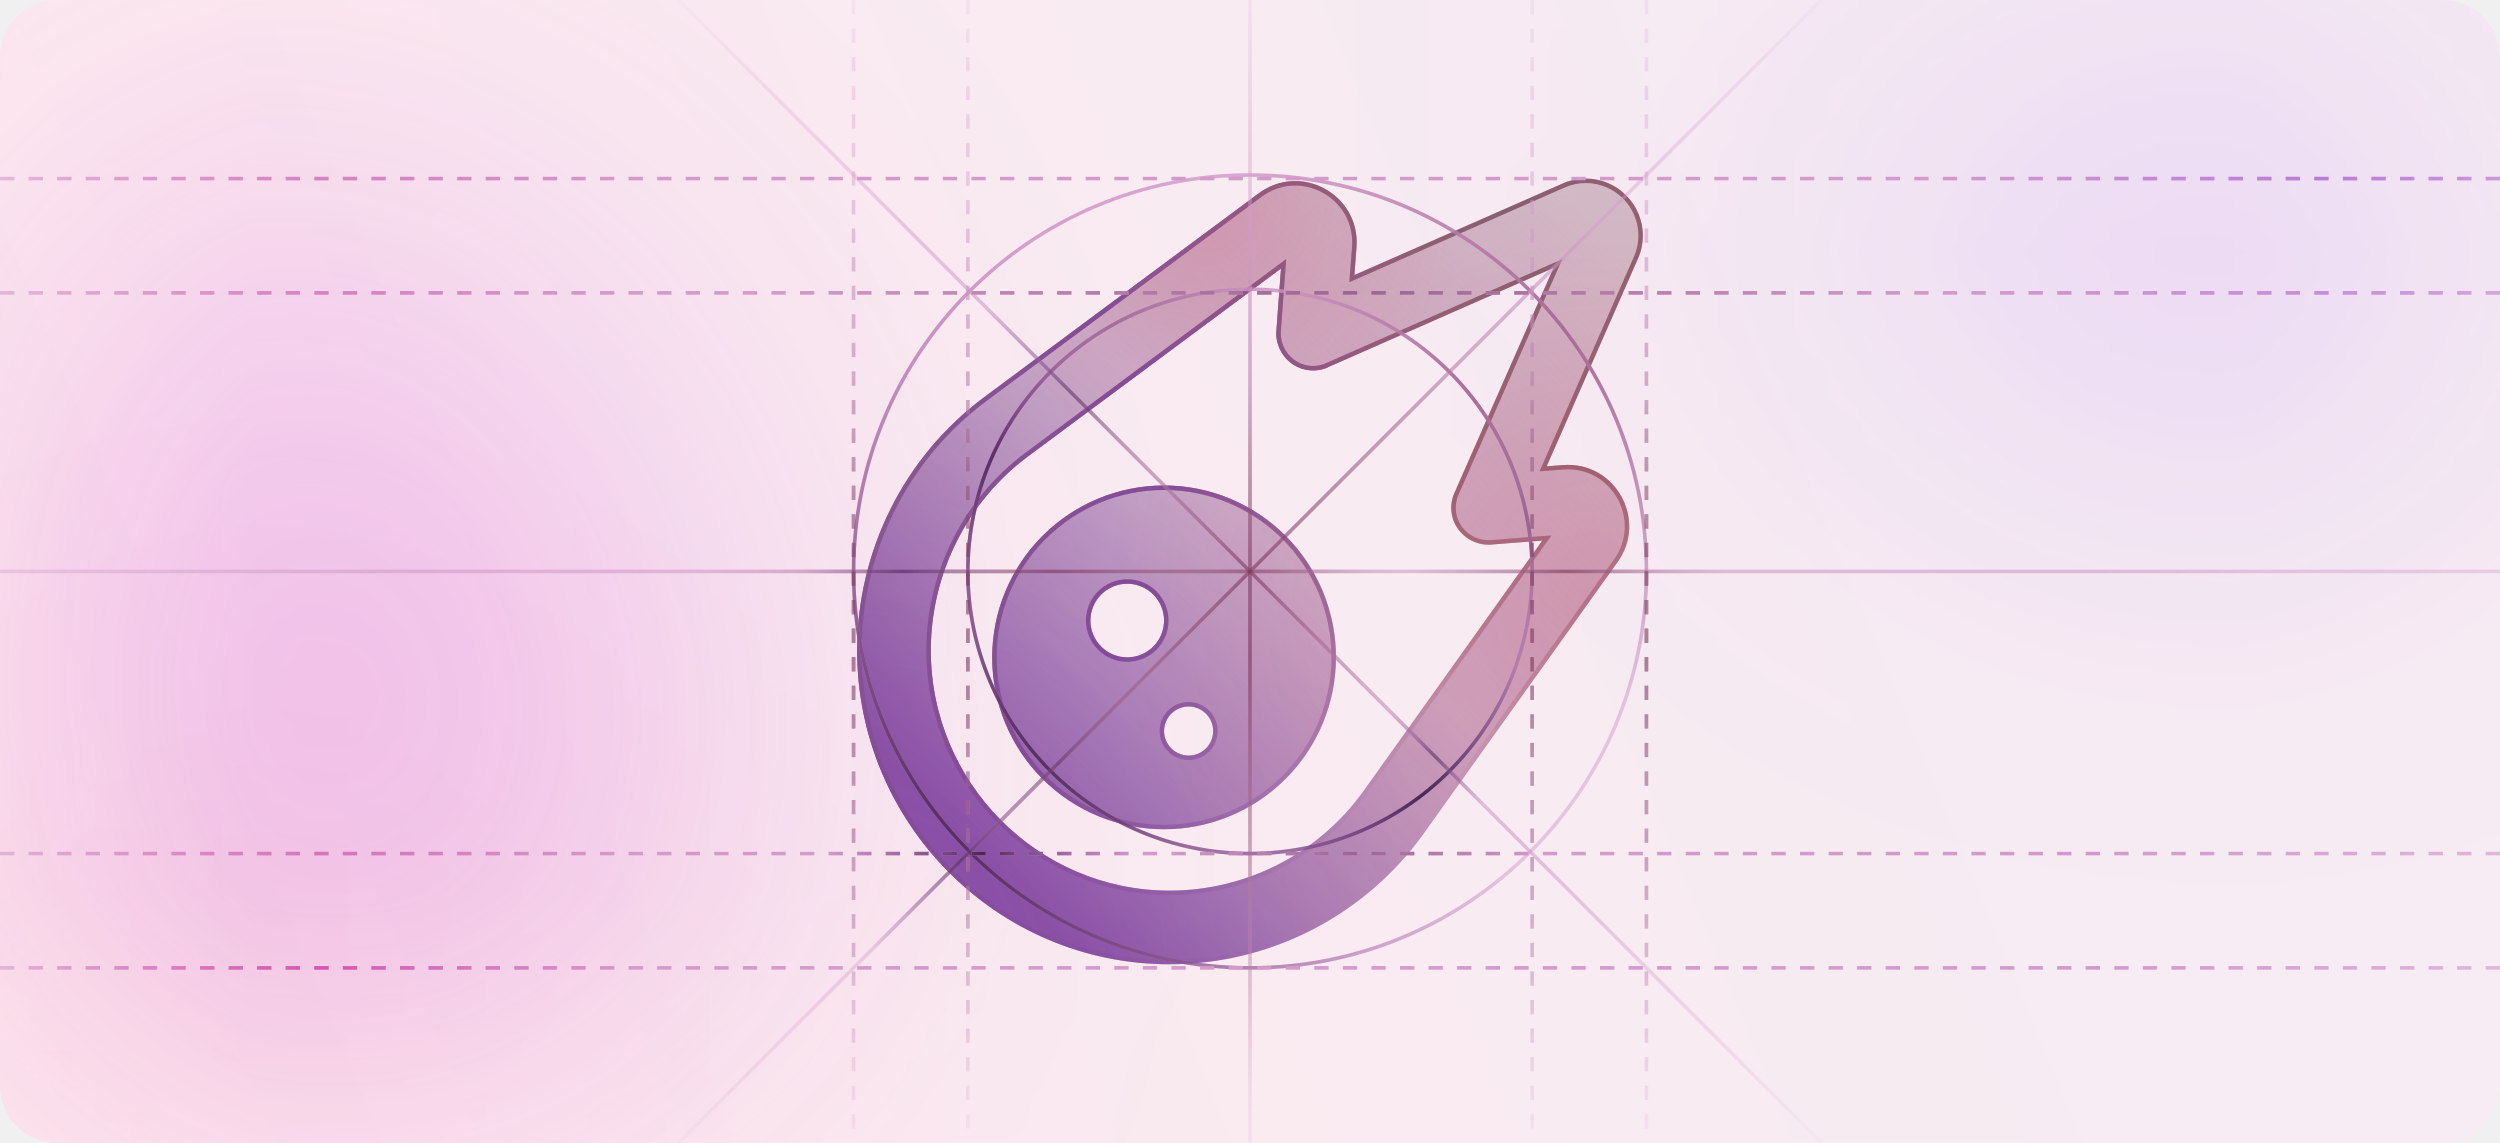
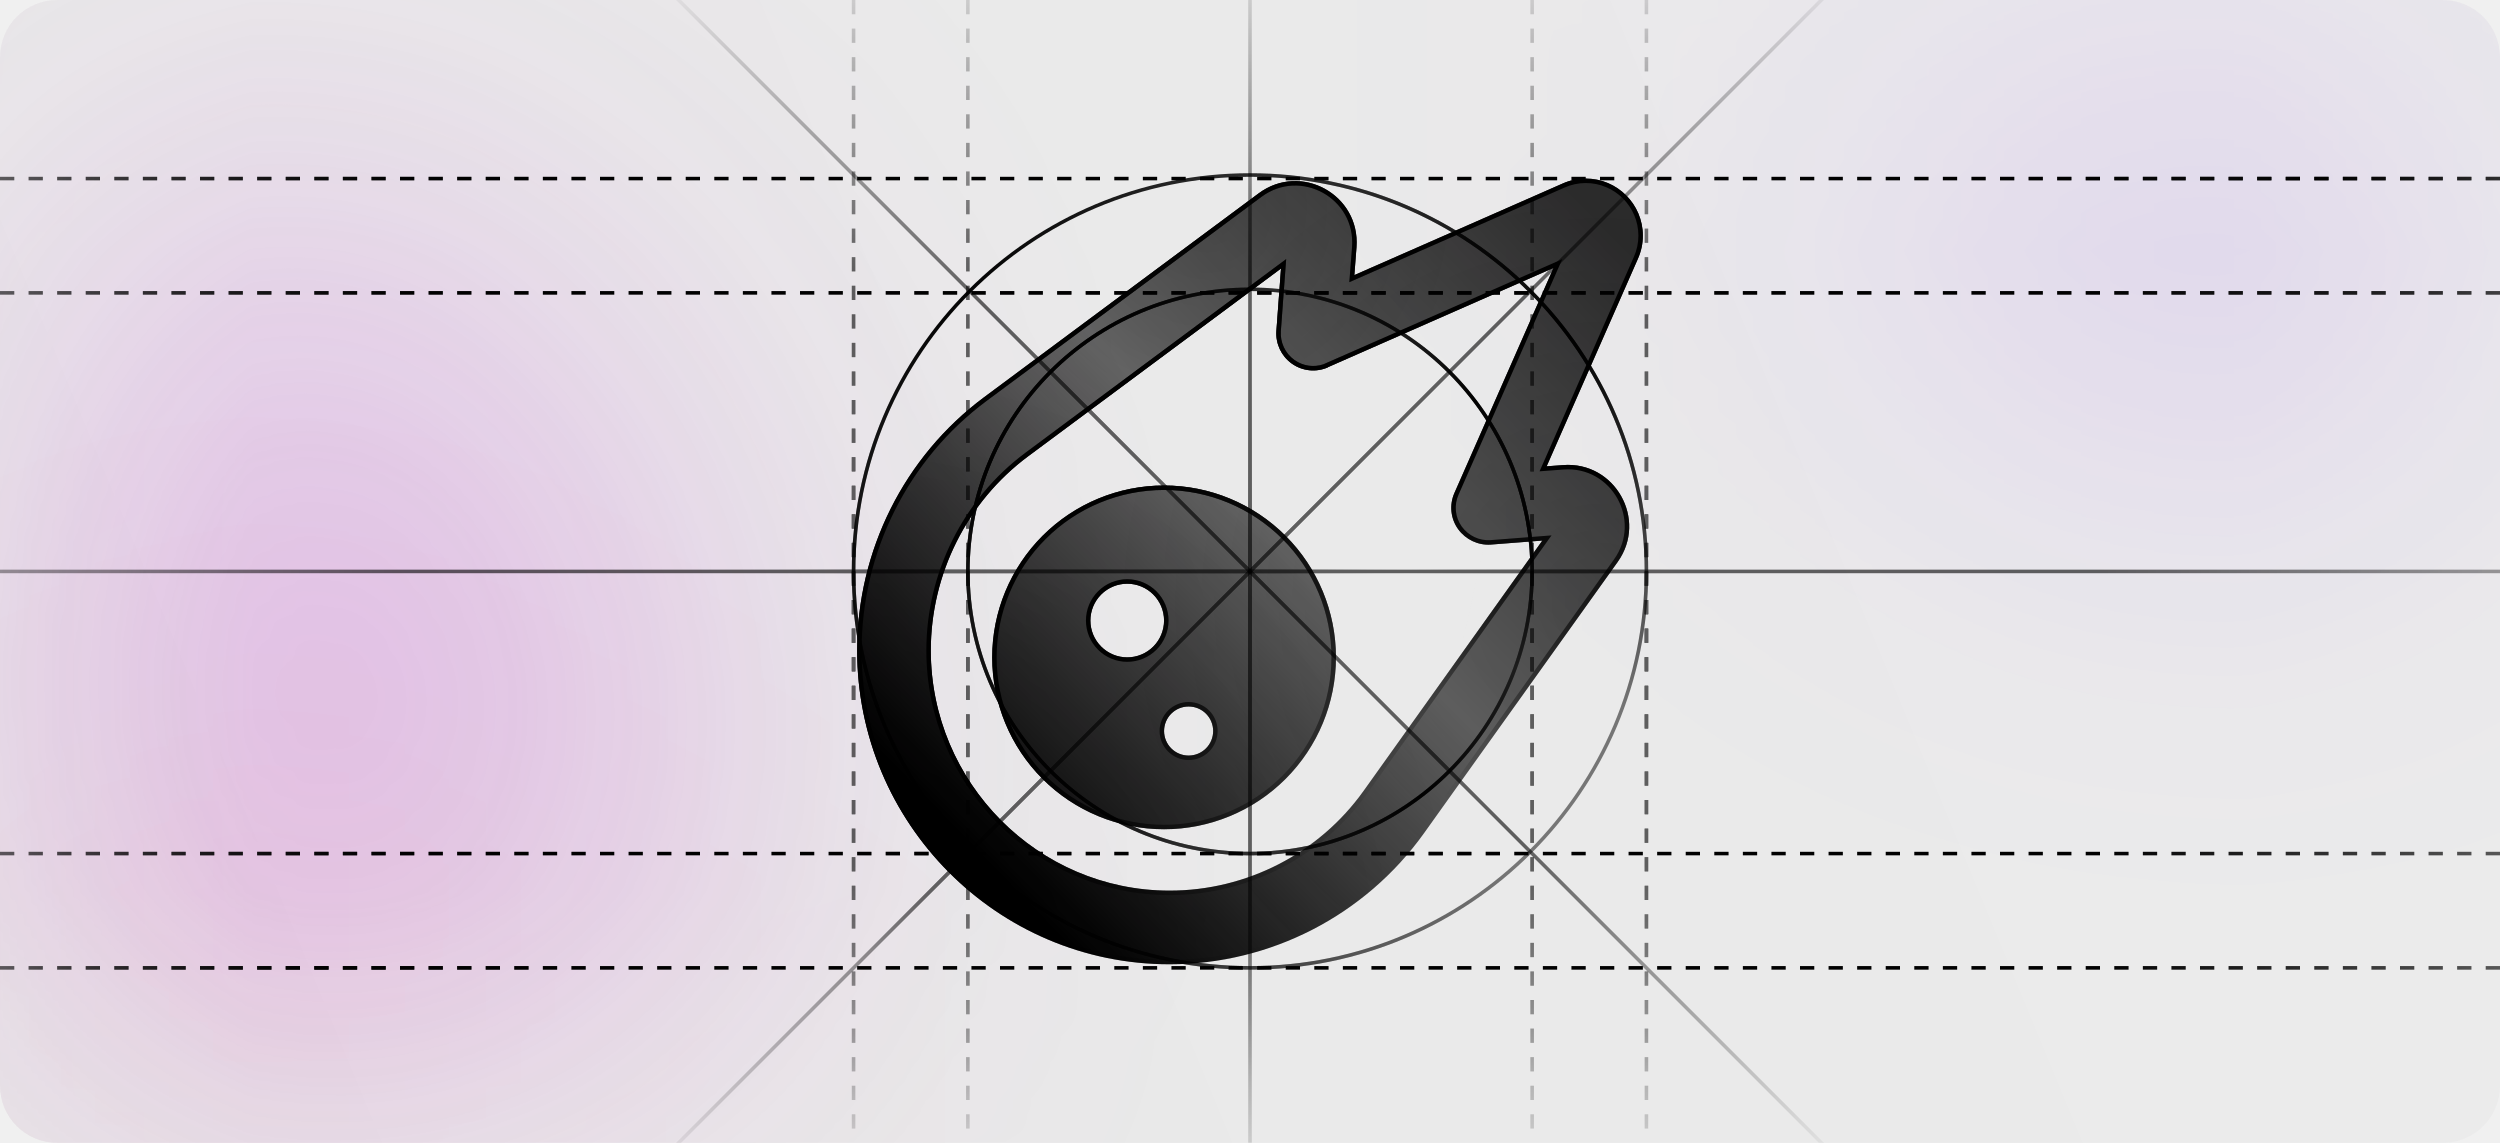
<svg xmlns="http://www.w3.org/2000/svg" width="700" height="320" viewBox="0 0 700 320" fill="none">
  <g clip-path="url(#clip0_27_128)">
    <rect width="700" height="320" rx="16" fill="white" />
    <rect width="700" height="320" rx="16" fill="url(#paint0_linear_27_128)" />
    <g opacity="0.8" filter="url(#filter0_f_27_128)">
      <circle cx="660" cy="-60" r="160" fill="#7000FF" fill-opacity="0.31" />
    </g>
    <g opacity="0.8" filter="url(#filter1_f_27_128)">
      <circle cx="20" cy="213" r="160" fill="#C01BDB" fill-opacity="0.33" />
    </g>
    <g opacity="0.8" filter="url(#filter2_f_27_128)">
      <circle cx="660" cy="480" r="160" fill="#B010B4" fill-opacity="0.52" />
    </g>
    <g opacity="0.8" filter="url(#filter3_f_27_128)">
      <circle cx="20" cy="413" r="160" fill="#FF0000" fill-opacity="0.22" />
    </g>
    <path d="M444.016 50C441.781 50 439.59 50.473 437.57 51.375L379.219 77.027L379.82 69.207C380.895 54.512 364.266 45.359 352.449 54.125L275.535 111.23C253.148 127.859 240 154.285 240 182.129C240 230.383 279.102 270 327.484 270C355.715 270 382.227 256.336 398.684 233.348L452.953 157.336C461.418 145.477 452.18 129.105 437.656 130.223L433.059 130.566L458.625 72.43C459.527 70.41 460 68.219 460 65.984C460 57.176 452.824 50 444.016 50ZM371.828 102.809L434.992 75.008L407.234 138.043C405.773 141.352 406.16 145.219 408.266 148.141C410.371 151.062 413.852 152.738 417.461 152.48L431.855 151.363L381.84 221.402C369.336 238.934 349.055 249.375 327.484 249.375C290.617 249.375 260.625 219.125 260.625 182.129C260.625 160.773 270.766 140.492 287.867 127.773L358.68 75.18L357.391 92.625C357.133 96.234 358.766 99.715 361.73 101.82C364.695 103.926 368.52 104.312 371.828 102.852V102.809ZM325.938 232.188C338.701 232.188 350.942 227.117 359.967 218.092C368.992 209.067 374.062 196.826 374.062 184.062C374.062 171.299 368.992 159.058 359.967 150.033C350.942 141.008 338.701 135.938 325.938 135.938C313.174 135.938 300.933 141.008 291.908 150.033C282.883 159.058 277.812 171.299 277.812 184.062C277.812 196.826 282.883 209.067 291.908 218.092C300.933 227.117 313.174 232.188 325.938 232.188ZM315.625 163.438C318.36 163.438 320.983 164.524 322.917 166.458C324.851 168.392 325.938 171.015 325.938 173.75C325.938 176.485 324.851 179.108 322.917 181.042C320.983 182.976 318.36 184.062 315.625 184.062C312.89 184.062 310.267 182.976 308.333 181.042C306.399 179.108 305.312 176.485 305.312 173.75C305.312 171.015 306.399 168.392 308.333 166.458C310.267 164.524 312.89 163.438 315.625 163.438ZM325.938 204.688C325.938 202.864 326.662 201.115 327.951 199.826C329.24 198.537 330.989 197.812 332.812 197.812C334.636 197.812 336.385 198.537 337.674 199.826C338.963 201.115 339.688 202.864 339.688 204.688C339.688 206.511 338.963 208.26 337.674 209.549C336.385 210.838 334.636 211.562 332.812 211.562C330.989 211.562 329.24 210.838 327.951 209.549C326.662 208.26 325.938 206.511 325.938 204.688Z" fill="url(#paint1_linear_27_128)" />
    <path d="M444.016 50C441.781 50 439.59 50.473 437.57 51.375L379.219 77.027L379.82 69.207C380.895 54.512 364.266 45.359 352.449 54.125L275.535 111.23C253.148 127.859 240 154.285 240 182.129C240 230.383 279.102 270 327.484 270C355.715 270 382.227 256.336 398.684 233.348L452.953 157.336C461.418 145.477 452.18 129.105 437.656 130.223L433.059 130.566L458.625 72.43C459.527 70.41 460 68.219 460 65.984C460 57.176 452.824 50 444.016 50ZM371.828 102.809L434.992 75.008L407.234 138.043C405.773 141.352 406.16 145.219 408.266 148.141C410.371 151.062 413.852 152.738 417.461 152.48L431.855 151.363L381.84 221.402C369.336 238.934 349.055 249.375 327.484 249.375C290.617 249.375 260.625 219.125 260.625 182.129C260.625 160.773 270.766 140.492 287.867 127.773L358.68 75.18L357.391 92.625C357.133 96.234 358.766 99.715 361.73 101.82C364.695 103.926 368.52 104.312 371.828 102.852V102.809ZM325.938 232.188C338.701 232.188 350.942 227.117 359.967 218.092C368.992 209.067 374.062 196.826 374.062 184.062C374.062 171.299 368.992 159.058 359.967 150.033C350.942 141.008 338.701 135.938 325.938 135.938C313.174 135.938 300.933 141.008 291.908 150.033C282.883 159.058 277.812 171.299 277.812 184.062C277.812 196.826 282.883 209.067 291.908 218.092C300.933 227.117 313.174 232.188 325.938 232.188ZM315.625 163.438C318.36 163.438 320.983 164.524 322.917 166.458C324.851 168.392 325.938 171.015 325.938 173.75C325.938 176.485 324.851 179.108 322.917 181.042C320.983 182.976 318.36 184.062 315.625 184.062C312.89 184.062 310.267 182.976 308.333 181.042C306.399 179.108 305.312 176.485 305.312 173.75C305.312 171.015 306.399 168.392 308.333 166.458C310.267 164.524 312.89 163.438 315.625 163.438ZM325.938 204.688C325.938 202.864 326.662 201.115 327.951 199.826C329.24 198.537 330.989 197.812 332.812 197.812C334.636 197.812 336.385 198.537 337.674 199.826C338.963 201.115 339.688 202.864 339.688 204.688C339.688 206.511 338.963 208.26 337.674 209.549C336.385 210.838 334.636 211.562 332.812 211.562C330.989 211.562 329.24 210.838 327.951 209.549C326.662 208.26 325.938 206.511 325.938 204.688Z" fill="url(#paint2_radial_27_128)" fill-opacity="0.15" />
    <path d="M444.016 50C441.781 50 439.59 50.473 437.57 51.375L379.219 77.027L379.82 69.207C380.895 54.512 364.266 45.359 352.449 54.125L275.535 111.23C253.148 127.859 240 154.285 240 182.129C240 230.383 279.102 270 327.484 270C355.715 270 382.227 256.336 398.684 233.348L452.953 157.336C461.418 145.477 452.18 129.105 437.656 130.223L433.059 130.566L458.625 72.43C459.527 70.41 460 68.219 460 65.984C460 57.176 452.824 50 444.016 50ZM371.828 102.809L434.992 75.008L407.234 138.043C405.773 141.352 406.16 145.219 408.266 148.141C410.371 151.062 413.852 152.738 417.461 152.48L431.855 151.363L381.84 221.402C369.336 238.934 349.055 249.375 327.484 249.375C290.617 249.375 260.625 219.125 260.625 182.129C260.625 160.773 270.766 140.492 287.867 127.773L358.68 75.18L357.391 92.625C357.133 96.234 358.766 99.715 361.73 101.82C364.695 103.926 368.52 104.312 371.828 102.852V102.809ZM325.938 232.188C338.701 232.188 350.942 227.117 359.967 218.092C368.992 209.067 374.062 196.826 374.062 184.062C374.062 171.299 368.992 159.058 359.967 150.033C350.942 141.008 338.701 135.938 325.938 135.938C313.174 135.938 300.933 141.008 291.908 150.033C282.883 159.058 277.812 171.299 277.812 184.062C277.812 196.826 282.883 209.067 291.908 218.092C300.933 227.117 313.174 232.188 325.938 232.188ZM315.625 163.438C318.36 163.438 320.983 164.524 322.917 166.458C324.851 168.392 325.938 171.015 325.938 173.75C325.938 176.485 324.851 179.108 322.917 181.042C320.983 182.976 318.36 184.062 315.625 184.062C312.89 184.062 310.267 182.976 308.333 181.042C306.399 179.108 305.312 176.485 305.312 173.75C305.312 171.015 306.399 168.392 308.333 166.458C310.267 164.524 312.89 163.438 315.625 163.438ZM325.938 204.688C325.938 202.864 326.662 201.115 327.951 199.826C329.24 198.537 330.989 197.812 332.812 197.812C334.636 197.812 336.385 198.537 337.674 199.826C338.963 201.115 339.688 202.864 339.688 204.688C339.688 206.511 338.963 208.26 337.674 209.549C336.385 210.838 334.636 211.562 332.812 211.562C330.989 211.562 329.24 210.838 327.951 209.549C326.662 208.26 325.938 206.511 325.938 204.688Z" fill="url(#paint3_radial_27_128)" fill-opacity="0.15" />
    <path d="M444.016 50C441.781 50 439.59 50.473 437.57 51.375L379.219 77.027L379.82 69.207C380.895 54.512 364.266 45.359 352.449 54.125L275.535 111.23C253.148 127.859 240 154.285 240 182.129C240 230.383 279.102 270 327.484 270C355.715 270 382.227 256.336 398.684 233.348L452.953 157.336C461.418 145.477 452.18 129.105 437.656 130.223L433.059 130.566L458.625 72.43C459.527 70.41 460 68.219 460 65.984C460 57.176 452.824 50 444.016 50ZM371.828 102.809L434.992 75.008L407.234 138.043C405.773 141.352 406.16 145.219 408.266 148.141C410.371 151.062 413.852 152.738 417.461 152.48L431.855 151.363L381.84 221.402C369.336 238.934 349.055 249.375 327.484 249.375C290.617 249.375 260.625 219.125 260.625 182.129C260.625 160.773 270.766 140.492 287.867 127.773L358.68 75.18L357.391 92.625C357.133 96.234 358.766 99.715 361.73 101.82C364.695 103.926 368.52 104.312 371.828 102.852V102.809ZM325.938 232.188C338.701 232.188 350.942 227.117 359.967 218.092C368.992 209.067 374.062 196.826 374.062 184.062C374.062 171.299 368.992 159.058 359.967 150.033C350.942 141.008 338.701 135.938 325.938 135.938C313.174 135.938 300.933 141.008 291.908 150.033C282.883 159.058 277.812 171.299 277.812 184.062C277.812 196.826 282.883 209.067 291.908 218.092C300.933 227.117 313.174 232.188 325.938 232.188ZM315.625 163.438C318.36 163.438 320.983 164.524 322.917 166.458C324.851 168.392 325.938 171.015 325.938 173.75C325.938 176.485 324.851 179.108 322.917 181.042C320.983 182.976 318.36 184.062 315.625 184.062C312.89 184.062 310.267 182.976 308.333 181.042C306.399 179.108 305.312 176.485 305.312 173.75C305.312 171.015 306.399 168.392 308.333 166.458C310.267 164.524 312.89 163.438 315.625 163.438ZM325.938 204.688C325.938 202.864 326.662 201.115 327.951 199.826C329.24 198.537 330.989 197.812 332.812 197.812C334.636 197.812 336.385 198.537 337.674 199.826C338.963 201.115 339.688 202.864 339.688 204.688C339.688 206.511 338.963 208.26 337.674 209.549C336.385 210.838 334.636 211.562 332.812 211.562C330.989 211.562 329.24 210.838 327.951 209.549C326.662 208.26 325.938 206.511 325.938 204.688Z" fill="url(#paint4_radial_27_128)" fill-opacity="0.15" />
    <path fill-rule="evenodd" clip-rule="evenodd" d="M438.08 52.516L438.073 52.519L377.812 79.011L378.574 69.116C378.574 69.115 378.574 69.114 378.574 69.112C379.567 55.483 364.149 47.003 353.194 55.129C353.194 55.129 353.195 55.129 353.194 55.129L276.281 112.234C254.214 128.625 241.25 154.677 241.25 182.129C241.25 229.701 279.8 268.75 327.484 268.75C355.31 268.75 381.443 255.282 397.666 232.621M397.667 232.62L451.936 156.61C451.936 156.61 451.936 156.61 451.936 156.61C459.784 145.613 451.217 130.433 437.752 131.469L437.749 131.469L431.077 131.968L457.484 71.92C458.315 70.06 458.75 68.042 458.75 65.984C458.75 57.866 452.134 51.25 444.016 51.25C441.958 51.25 439.94 51.685 438.08 52.516M398.684 233.348C382.227 256.336 355.715 270 327.484 270C279.102 270 240 230.383 240 182.129C240 154.285 253.148 127.859 275.535 111.23L352.449 54.125C364.266 45.359 380.895 54.512 379.82 69.207L379.219 77.027L437.57 51.375C439.59 50.473 441.781 50 444.016 50C452.824 50 460 57.176 460 65.984C460 68.219 459.527 70.41 458.625 72.43L433.059 130.566L437.656 130.223C452.18 129.105 461.418 145.477 452.953 157.336L398.684 233.348ZM370.578 101.993L437.432 72.568L408.378 138.547L408.378 138.548C407.094 141.456 407.437 144.853 409.28 147.41C411.137 149.988 414.203 151.459 417.368 151.234C417.37 151.234 417.371 151.234 417.372 151.234L434.429 149.91L382.858 222.128C382.857 222.128 382.858 222.128 382.858 222.128C370.119 239.988 349.458 250.625 327.484 250.625C289.919 250.625 259.375 219.808 259.375 182.129C259.375 160.381 269.701 139.727 287.121 126.77L360.128 72.547L358.637 92.714C358.637 92.715 358.637 92.715 358.637 92.716C358.411 95.89 359.847 98.95 362.454 100.801C364.841 102.496 367.857 102.923 370.578 101.998V101.993ZM371.828 102.852C368.52 104.312 364.695 103.926 361.73 101.82C358.766 99.715 357.133 96.234 357.391 92.625L358.68 75.18L287.867 127.773C270.766 140.492 260.625 160.773 260.625 182.129C260.625 219.125 290.617 249.375 327.484 249.375C349.055 249.375 369.336 238.934 381.84 221.402L431.855 151.363L417.461 152.48C413.852 152.738 410.371 151.062 408.266 148.141C406.16 145.219 405.773 141.352 407.234 138.043L434.992 75.008L371.828 102.809V102.852ZM325.938 230.938C338.37 230.938 350.292 225.999 359.083 217.208C367.874 208.417 372.812 196.495 372.812 184.062C372.812 171.63 367.874 159.708 359.083 150.917C350.292 142.126 338.37 137.188 325.938 137.188C313.505 137.188 301.583 142.126 292.792 150.917C284.001 159.708 279.062 171.63 279.062 184.062C279.062 196.495 284.001 208.417 292.792 217.208C301.583 225.999 313.505 230.938 325.938 230.938ZM315.625 162.188C318.692 162.188 321.633 163.406 323.801 165.574C325.969 167.742 327.188 170.683 327.188 173.75C327.188 176.817 325.969 179.758 323.801 181.926C321.633 184.094 318.692 185.312 315.625 185.312C312.558 185.312 309.617 184.094 307.449 181.926C305.281 179.758 304.062 176.817 304.062 173.75C304.062 170.683 305.281 167.742 307.449 165.574C309.617 163.406 312.558 162.188 315.625 162.188ZM324.688 204.688C324.688 202.533 325.544 200.466 327.067 198.942C328.591 197.419 330.658 196.562 332.812 196.562C334.967 196.562 337.034 197.419 338.558 198.942C340.081 200.466 340.938 202.533 340.938 204.688C340.938 206.842 340.081 208.909 338.558 210.433C337.034 211.956 334.967 212.812 332.812 212.812C330.658 212.812 328.591 211.956 327.067 210.433C325.544 208.909 324.688 206.842 324.688 204.688ZM359.967 218.092C350.942 227.117 338.701 232.188 325.938 232.188C313.174 232.188 300.933 227.117 291.908 218.092C282.883 209.067 277.812 196.826 277.812 184.062C277.812 171.299 282.883 159.058 291.908 150.033C300.933 141.008 313.174 135.938 325.938 135.938C338.701 135.938 350.942 141.008 359.967 150.033C368.992 159.058 374.062 171.299 374.062 184.062C374.062 196.826 368.992 209.067 359.967 218.092ZM322.917 166.458C320.983 164.524 318.36 163.438 315.625 163.438C312.89 163.438 310.267 164.524 308.333 166.458C306.399 168.392 305.312 171.015 305.312 173.75C305.312 176.485 306.399 179.108 308.333 181.042C310.267 182.976 312.89 184.062 315.625 184.062C318.36 184.062 320.983 182.976 322.917 181.042C324.851 179.108 325.938 176.485 325.938 173.75C325.938 171.015 324.851 168.392 322.917 166.458ZM327.951 199.826C326.662 201.115 325.938 202.864 325.938 204.688C325.938 206.511 326.662 208.26 327.951 209.549C329.24 210.838 330.989 211.562 332.812 211.562C334.636 211.562 336.385 210.838 337.674 209.549C338.963 208.26 339.688 206.511 339.688 204.688C339.688 202.864 338.963 201.115 337.674 199.826C336.385 198.537 334.636 197.812 332.812 197.812C330.989 197.812 329.24 198.537 327.951 199.826Z" fill="url(#paint5_radial_27_128)" />
    <path fill-rule="evenodd" clip-rule="evenodd" d="M438.08 52.516L438.073 52.519L377.812 79.011L378.574 69.116C378.574 69.115 378.574 69.114 378.574 69.112C379.567 55.483 364.149 47.003 353.194 55.129C353.194 55.129 353.195 55.129 353.194 55.129L276.281 112.234C254.214 128.625 241.25 154.677 241.25 182.129C241.25 229.701 279.8 268.75 327.484 268.75C355.31 268.75 381.443 255.282 397.666 232.621M397.667 232.62L451.936 156.61C451.936 156.61 451.936 156.61 451.936 156.61C459.784 145.613 451.217 130.433 437.752 131.469L437.749 131.469L431.077 131.968L457.484 71.92C458.315 70.06 458.75 68.042 458.75 65.984C458.75 57.866 452.134 51.25 444.016 51.25C441.958 51.25 439.94 51.685 438.08 52.516M398.684 233.348C382.227 256.336 355.715 270 327.484 270C279.102 270 240 230.383 240 182.129C240 154.285 253.148 127.859 275.535 111.23L352.449 54.125C364.266 45.359 380.895 54.512 379.82 69.207L379.219 77.027L437.57 51.375C439.59 50.473 441.781 50 444.016 50C452.824 50 460 57.176 460 65.984C460 68.219 459.527 70.41 458.625 72.43L433.059 130.566L437.656 130.223C452.18 129.105 461.418 145.477 452.953 157.336L398.684 233.348ZM370.578 101.993L437.432 72.568L408.378 138.547L408.378 138.548C407.094 141.456 407.437 144.853 409.28 147.41C411.137 149.988 414.203 151.459 417.368 151.234C417.37 151.234 417.371 151.234 417.372 151.234L434.429 149.91L382.858 222.128C382.857 222.128 382.858 222.128 382.858 222.128C370.119 239.988 349.458 250.625 327.484 250.625C289.919 250.625 259.375 219.808 259.375 182.129C259.375 160.381 269.701 139.727 287.121 126.77L360.128 72.547L358.637 92.714C358.637 92.715 358.637 92.715 358.637 92.716C358.411 95.89 359.847 98.95 362.454 100.801C364.841 102.496 367.857 102.923 370.578 101.998V101.993ZM371.828 102.852C368.52 104.312 364.695 103.926 361.73 101.82C358.766 99.715 357.133 96.234 357.391 92.625L358.68 75.18L287.867 127.773C270.766 140.492 260.625 160.773 260.625 182.129C260.625 219.125 290.617 249.375 327.484 249.375C349.055 249.375 369.336 238.934 381.84 221.402L431.855 151.363L417.461 152.48C413.852 152.738 410.371 151.062 408.266 148.141C406.16 145.219 405.773 141.352 407.234 138.043L434.992 75.008L371.828 102.809V102.852ZM325.938 230.938C338.37 230.938 350.292 225.999 359.083 217.208C367.874 208.417 372.812 196.495 372.812 184.062C372.812 171.63 367.874 159.708 359.083 150.917C350.292 142.126 338.37 137.188 325.938 137.188C313.505 137.188 301.583 142.126 292.792 150.917C284.001 159.708 279.062 171.63 279.062 184.062C279.062 196.495 284.001 208.417 292.792 217.208C301.583 225.999 313.505 230.938 325.938 230.938ZM315.625 162.188C318.692 162.188 321.633 163.406 323.801 165.574C325.969 167.742 327.188 170.683 327.188 173.75C327.188 176.817 325.969 179.758 323.801 181.926C321.633 184.094 318.692 185.312 315.625 185.312C312.558 185.312 309.617 184.094 307.449 181.926C305.281 179.758 304.062 176.817 304.062 173.75C304.062 170.683 305.281 167.742 307.449 165.574C309.617 163.406 312.558 162.188 315.625 162.188ZM324.688 204.688C324.688 202.533 325.544 200.466 327.067 198.942C328.591 197.419 330.658 196.562 332.812 196.562C334.967 196.562 337.034 197.419 338.558 198.942C340.081 200.466 340.938 202.533 340.938 204.688C340.938 206.842 340.081 208.909 338.558 210.433C337.034 211.956 334.967 212.812 332.812 212.812C330.658 212.812 328.591 211.956 327.067 210.433C325.544 208.909 324.688 206.842 324.688 204.688ZM359.967 218.092C350.942 227.117 338.701 232.188 325.938 232.188C313.174 232.188 300.933 227.117 291.908 218.092C282.883 209.067 277.812 196.826 277.812 184.062C277.812 171.299 282.883 159.058 291.908 150.033C300.933 141.008 313.174 135.938 325.938 135.938C338.701 135.938 350.942 141.008 359.967 150.033C368.992 159.058 374.062 171.299 374.062 184.062C374.062 196.826 368.992 209.067 359.967 218.092ZM322.917 166.458C320.983 164.524 318.36 163.438 315.625 163.438C312.89 163.438 310.267 164.524 308.333 166.458C306.399 168.392 305.312 171.015 305.312 173.75C305.312 176.485 306.399 179.108 308.333 181.042C310.267 182.976 312.89 184.062 315.625 184.062C318.36 184.062 320.983 182.976 322.917 181.042C324.851 179.108 325.938 176.485 325.938 173.75C325.938 171.015 324.851 168.392 322.917 166.458ZM327.951 199.826C326.662 201.115 325.938 202.864 325.938 204.688C325.938 206.511 326.662 208.26 327.951 209.549C329.24 210.838 330.989 211.562 332.812 211.562C334.636 211.562 336.385 210.838 337.674 209.549C338.963 208.26 339.688 206.511 339.688 204.688C339.688 202.864 338.963 201.115 337.674 199.826C336.385 198.537 334.636 197.812 332.812 197.812C330.989 197.812 329.24 198.537 327.951 199.826Z" fill="url(#paint6_radial_27_128)" />
    <circle cx="350" cy="160" r="111" stroke="url(#paint7_radial_27_128)" />
    <circle cx="350" cy="160" r="111" stroke="url(#paint8_radial_27_128)" />
    <circle cx="350" cy="160" r="111" stroke="url(#paint9_radial_27_128)" />
    <circle cx="350" cy="160" r="79" stroke="url(#paint10_radial_27_128)" />
    <circle cx="350" cy="160" r="79" stroke="url(#paint11_radial_27_128)" />
    <circle cx="350" cy="160" r="79" stroke="url(#paint12_radial_27_128)" />
    <circle cx="350" cy="160" r="79" stroke="url(#paint13_radial_27_128)" />
    <circle cx="350" cy="160" r="79" stroke="url(#paint14_radial_27_128)" />
    <circle cx="350" cy="160" r="79" stroke="url(#paint15_radial_27_128)" />
    <circle cx="350" cy="160" r="79" stroke="url(#paint16_radial_27_128)" />
    <g opacity="0.6">
      <path d="M511 321L189 -1" stroke="url(#paint17_radial_27_128)" />
      <path d="M511 321L189 -1" stroke="url(#paint18_radial_27_128)" />
      <path d="M511 321L189 -1" stroke="url(#paint19_radial_27_128)" />
      <path d="M511 321L189 -1" stroke="url(#paint20_radial_27_128)" />
    </g>
    <g opacity="0.6">
      <path d="M189 321L511 -1" stroke="url(#paint21_radial_27_128)" />
      <path d="M189 321L511 -1" stroke="url(#paint22_radial_27_128)" />
      <path d="M189 321L511 -1" stroke="url(#paint23_radial_27_128)" />
      <path d="M189 321L511 -1" stroke="url(#paint24_radial_27_128)" />
    </g>
    <g opacity="0.6">
      <path d="M0 160H700" stroke="url(#paint25_radial_27_128)" />
      <path d="M0 160H700" stroke="url(#paint26_radial_27_128)" />
      <path d="M0 160H700" stroke="url(#paint27_radial_27_128)" />
      <path d="M0 160H700" stroke="url(#paint28_radial_27_128)" />
      <path d="M0 160H700" stroke="url(#paint29_radial_27_128)" />
    </g>
    <g opacity="0.6">
      <path d="M271 0L271 320" stroke="url(#paint30_radial_27_128)" stroke-dasharray="4 4" />
      <path d="M271 0L271 320" stroke="url(#paint31_radial_27_128)" stroke-dasharray="4 4" />
      <path d="M271 0L271 320" stroke="url(#paint32_radial_27_128)" stroke-dasharray="4 4" />
    </g>
    <g opacity="0.6">
      <path d="M461 0L461 320" stroke="url(#paint33_radial_27_128)" stroke-dasharray="4 4" />
      <path d="M461 0L461 320" stroke="url(#paint34_radial_27_128)" stroke-dasharray="4 4" />
      <path d="M461 0L461 320" stroke="url(#paint35_radial_27_128)" stroke-dasharray="4 4" />
    </g>
    <g opacity="0.6">
      <path d="M350 0L350 320" stroke="url(#paint36_radial_27_128)" />
      <path d="M350 0L350 320" stroke="url(#paint37_radial_27_128)" />
      <path d="M350 0L350 320" stroke="url(#paint38_radial_27_128)" />
    </g>
    <g opacity="0.6">
      <path d="M429 0L429 320" stroke="url(#paint39_radial_27_128)" stroke-dasharray="4 4" />
      <path d="M429 0L429 320" stroke="url(#paint40_radial_27_128)" stroke-dasharray="4 4" />
      <path d="M429 0L429 320" stroke="url(#paint41_radial_27_128)" stroke-dasharray="4 4" />
    </g>
    <g opacity="0.6">
      <path d="M239 0L239 320" stroke="url(#paint42_radial_27_128)" stroke-dasharray="4 4" />
      <path d="M239 0L239 320" stroke="url(#paint43_radial_27_128)" stroke-dasharray="4 4" />
      <path d="M239 0L239 320" stroke="url(#paint44_radial_27_128)" stroke-dasharray="4 4" />
    </g>
    <path d="M0 50H700" stroke="url(#paint45_radial_27_128)" stroke-dasharray="4 4" />
    <path d="M0 50H700" stroke="url(#paint46_radial_27_128)" stroke-opacity="0.4" stroke-dasharray="4 4" />
    <path d="M0 50H700" stroke="url(#paint47_radial_27_128)" stroke-dasharray="4 4" />
    <path d="M0 82H700" stroke="url(#paint48_radial_27_128)" stroke-dasharray="4 4" />
    <path d="M0 82H700" stroke="url(#paint49_radial_27_128)" stroke-opacity="0.4" stroke-dasharray="4 4" />
    <path d="M0 82H700" stroke="url(#paint50_radial_27_128)" stroke-opacity="0.6" stroke-dasharray="4 4" />
    <path d="M0 82H700" stroke="url(#paint51_radial_27_128)" stroke-dasharray="4 4" />
    <path d="M0 271H700" stroke="url(#paint52_radial_27_128)" stroke-dasharray="4 4" />
    <path d="M0 271H700" stroke="url(#paint53_radial_27_128)" stroke-dasharray="4 4" />
    <path d="M0 271H700" stroke="url(#paint54_radial_27_128)" stroke-opacity="0.1" stroke-dasharray="4 4" />
    <path d="M0 239H700" stroke="url(#paint55_radial_27_128)" stroke-dasharray="4 4" />
    <path d="M0 239H700" stroke="url(#paint56_radial_27_128)" stroke-opacity="0.6" stroke-dasharray="4 4" />
    <path d="M0 239H700" stroke="url(#paint57_radial_27_128)" stroke-opacity="0.1" stroke-dasharray="4 4" />
    <path d="M0 239H700" stroke="url(#paint58_radial_27_128)" stroke-dasharray="4 4" />
    <path d="M0 239H700" stroke="url(#paint59_radial_27_128)" stroke-dasharray="4 4" />
  </g>
  <defs>
    <filter id="filter0_f_27_128" x="260" y="-460" width="800" height="800" filterUnits="userSpaceOnUse" color-interpolation-filters="sRGB">
      <feFlood flood-opacity="0" result="BackgroundImageFix" />
      <feBlend mode="normal" in="SourceGraphic" in2="BackgroundImageFix" result="shape" />
      <feGaussianBlur stdDeviation="120" result="effect1_foregroundBlur_27_128" />
    </filter>
    <filter id="filter1_f_27_128" x="-380" y="-187" width="800" height="800" filterUnits="userSpaceOnUse" color-interpolation-filters="sRGB">
      <feFlood flood-opacity="0" result="BackgroundImageFix" />
      <feBlend mode="normal" in="SourceGraphic" in2="BackgroundImageFix" result="shape" />
      <feGaussianBlur stdDeviation="120" result="effect1_foregroundBlur_27_128" />
    </filter>
    <filter id="filter2_f_27_128" x="260" y="80" width="800" height="800" filterUnits="userSpaceOnUse" color-interpolation-filters="sRGB">
      <feFlood flood-opacity="0" result="BackgroundImageFix" />
      <feBlend mode="normal" in="SourceGraphic" in2="BackgroundImageFix" result="shape" />
      <feGaussianBlur stdDeviation="120" result="effect1_foregroundBlur_27_128" />
    </filter>
    <filter id="filter3_f_27_128" x="-380" y="13" width="800" height="800" filterUnits="userSpaceOnUse" color-interpolation-filters="sRGB">
      <feFlood flood-opacity="0" result="BackgroundImageFix" />
      <feBlend mode="normal" in="SourceGraphic" in2="BackgroundImageFix" result="shape" />
      <feGaussianBlur stdDeviation="120" result="effect1_foregroundBlur_27_128" />
    </filter>
    <linearGradient id="paint0_linear_27_128" x1="1.04308e-05" y1="320" x2="710.784" y2="26.079" gradientUnits="userSpaceOnUse">
-       <stop stop-color="#F3003A" stop-opacity="0.09" />
-       <stop offset="0.729" stop-color="#951168" stop-opacity="0.08" />
+       <stop stopColor="#F3003A" stop-opacity="0.09" />
+       <stop offset="0.729" stopColor="#951168" stop-opacity="0.08" />
    </linearGradient>
    <linearGradient id="paint1_linear_27_128" x1="275" y1="240" x2="452.5" y2="67.5" gradientUnits="userSpaceOnUse">
-       <stop stop-color="#894E9C" />
-       <stop offset="0.5" stop-color="#A87EAD" stop-opacity="0.56" />
-       <stop offset="1" stop-color="#CAB3C0" stop-opacity="0.81" />
+       <stop stopColor="#894E9C" />
+       <stop offset="0.5" stopColor="#A87EAD" stop-opacity="0.56" />
+       <stop offset="1" stopColor="#CAB3C0" stop-opacity="0.81" />
    </linearGradient>
    <radialGradient id="paint2_radial_27_128" cx="0" cy="0" r="1" gradientUnits="userSpaceOnUse" gradientTransform="translate(240 270) rotate(-62.549) scale(170.441 176.706)">
-       <stop stop-color="#9563FF" />
-       <stop offset="1" stop-color="#9563FF" stop-opacity="0" />
+       <stop stopColor="#9563FF" />
+       <stop offset="1" stopColor="#9563FF" stop-opacity="0" />
    </radialGradient>
    <radialGradient id="paint3_radial_27_128" cx="0" cy="0" r="1" gradientUnits="userSpaceOnUse" gradientTransform="translate(448 169) rotate(-158.782) scale(138.841)">
-       <stop stop-color="#E1000E" />
-       <stop offset="1" stop-color="#E1000E" stop-opacity="0" />
+       <stop stopColor="#E1000E" />
+       <stop offset="1" stopColor="#E1000E" stop-opacity="0" />
    </radialGradient>
    <radialGradient id="paint4_radial_27_128" cx="0" cy="0" r="1" gradientUnits="userSpaceOnUse" gradientTransform="translate(338 58) rotate(85.2363) scale(72.2496)">
-       <stop stop-color="#E1000E" />
-       <stop offset="1" stop-color="#E1000E" stop-opacity="0" />
+       <stop stopColor="#E1000E" />
+       <stop offset="1" stopColor="#E1000E" stop-opacity="0" />
    </radialGradient>
    <radialGradient id="paint5_radial_27_128" cx="0" cy="0" r="1" gradientUnits="userSpaceOnUse" gradientTransform="translate(420 57) rotate(95.4727) scale(167.765)">
-       <stop stop-color="#865F70" />
-       <stop offset="0.5" stop-color="#A56073" />
-       <stop offset="1" stop-color="#A56073" stop-opacity="0" />
+       <stop stopColor="#865F70" />
+       <stop offset="0.5" stopColor="#A56073" />
+       <stop offset="1" stopColor="#A56073" stop-opacity="0" />
    </radialGradient>
    <radialGradient id="paint6_radial_27_128" cx="0" cy="0" r="1" gradientUnits="userSpaceOnUse" gradientTransform="translate(240 139) rotate(49.98) scale(171.058)">
-       <stop stop-color="#89588F" />
-       <stop offset="0.5" stop-color="#844B99" />
-       <stop offset="1" stop-color="#844B99" stop-opacity="0" />
+       <stop stopColor="#89588F" />
+       <stop offset="0.5" stopColor="#844B99" />
+       <stop offset="1" stopColor="#844B99" stop-opacity="0" />
    </radialGradient>
    <radialGradient id="paint7_radial_27_128" cx="0" cy="0" r="1" gradientUnits="userSpaceOnUse" gradientTransform="translate(263 76) rotate(47.663) scale(243.508)">
-       <stop stop-color="#D29BC9" />
-       <stop offset="1" stop-color="#D29BC9" stop-opacity="0.47" />
+       <stop stopColor="#D29BC9" />
+       <stop offset="1" stopColor="#D29BC9" stop-opacity="0.47" />
    </radialGradient>
    <radialGradient id="paint8_radial_27_128" cx="0" cy="0" r="1" gradientUnits="userSpaceOnUse" gradientTransform="translate(439 92) rotate(112.496) scale(107.154)">
-       <stop stop-color="#A86C9A" />
-       <stop offset="1" stop-color="#AB6F9B" stop-opacity="0" />
+       <stop stopColor="#A86C9A" />
+       <stop offset="1" stopColor="#AB6F9B" stop-opacity="0" />
    </radialGradient>
    <radialGradient id="paint9_radial_27_128" cx="0" cy="0" r="1" gradientUnits="userSpaceOnUse" gradientTransform="translate(275 226) rotate(-40.213) scale(144.045 156.43)">
-       <stop stop-color="#4D2658" />
-       <stop offset="1" stop-color="#844396" stop-opacity="0" />
+       <stop stopColor="#4D2658" />
+       <stop offset="1" stopColor="#844396" stop-opacity="0" />
    </radialGradient>
    <radialGradient id="paint10_radial_27_128" cx="0" cy="0" r="1" gradientUnits="userSpaceOnUse" gradientTransform="translate(288.081 100.216) rotate(47.663) scale(173.307)">
-       <stop stop-color="#D29BC9" />
-       <stop offset="1" stop-color="#D29BC9" stop-opacity="0.47" />
+       <stop stopColor="#D29BC9" />
+       <stop offset="1" stopColor="#D29BC9" stop-opacity="0.47" />
    </radialGradient>
    <radialGradient id="paint11_radial_27_128" cx="0" cy="0" r="1" gradientUnits="userSpaceOnUse" gradientTransform="translate(413.342 111.604) rotate(112.496) scale(76.2628)">
-       <stop stop-color="#A86C9A" />
-       <stop offset="1" stop-color="#AB6F9B" stop-opacity="0" />
+       <stop stopColor="#A86C9A" />
+       <stop offset="1" stopColor="#AB6F9B" stop-opacity="0" />
    </radialGradient>
    <radialGradient id="paint12_radial_27_128" cx="0" cy="0" r="1" gradientUnits="userSpaceOnUse" gradientTransform="translate(314 99) rotate(33.6901) scale(43.2666 46.9867)">
-       <stop stop-color="#9B6592" />
-       <stop offset="1" stop-color="#9B6592" stop-opacity="0" />
+       <stop stopColor="#9B6592" />
+       <stop offset="1" stopColor="#9B6592" stop-opacity="0" />
    </radialGradient>
    <radialGradient id="paint13_radial_27_128" cx="0" cy="0" r="1" gradientUnits="userSpaceOnUse" gradientTransform="translate(429 147) rotate(-147.995) scale(37.7359 40.9805)">
-       <stop stop-color="#9B6592" />
-       <stop offset="1" stop-color="#9B6592" stop-opacity="0" />
+       <stop stopColor="#9B6592" />
+       <stop offset="1" stopColor="#9B6592" stop-opacity="0" />
    </radialGradient>
    <radialGradient id="paint14_radial_27_128" cx="0" cy="0" r="1" gradientUnits="userSpaceOnUse" gradientTransform="translate(296.622 206.973) rotate(-40.213) scale(102.519 111.333)">
-       <stop stop-color="#4D2658" />
-       <stop offset="1" stop-color="#844396" stop-opacity="0" />
+       <stop stopColor="#4D2658" />
+       <stop offset="1" stopColor="#844396" stop-opacity="0" />
    </radialGradient>
    <radialGradient id="paint15_radial_27_128" cx="0" cy="0" r="1" gradientUnits="userSpaceOnUse" gradientTransform="translate(398 223) rotate(-92.7263) scale(63.0714 68.4943)">
-       <stop stop-color="#4D2658" />
-       <stop offset="1" stop-color="#844396" stop-opacity="0" />
+       <stop stopColor="#4D2658" />
+       <stop offset="1" stopColor="#844396" stop-opacity="0" />
    </radialGradient>
    <radialGradient id="paint16_radial_27_128" cx="0" cy="0" r="1" gradientUnits="userSpaceOnUse" gradientTransform="translate(281 131) rotate(42.1844) scale(43.1856 46.8988)">
-       <stop stop-color="#4D2658" />
-       <stop offset="1" stop-color="#844396" stop-opacity="0" />
+       <stop stopColor="#4D2658" />
+       <stop offset="1" stopColor="#844396" stop-opacity="0" />
    </radialGradient>
    <radialGradient id="paint17_radial_27_128" cx="0" cy="0" r="1" gradientUnits="userSpaceOnUse" gradientTransform="translate(350 160) rotate(-135) scale(237.588 237.588)">
-       <stop offset="0.453" stop-color="#D29BC9" />
-       <stop offset="1" stop-color="#D29BC9" stop-opacity="0" />
+       <stop offset="0.453" stopColor="#D29BC9" />
+       <stop offset="1" stopColor="#D29BC9" stop-opacity="0" />
    </radialGradient>
    <radialGradient id="paint18_radial_27_128" cx="0" cy="0" r="1" gradientUnits="userSpaceOnUse" gradientTransform="translate(304 108) rotate(-132.797) scale(36.7967 36.7967)">
-       <stop stop-color="#4D2658" />
-       <stop offset="1" stop-color="#844396" stop-opacity="0" />
+       <stop stopColor="#4D2658" />
+       <stop offset="1" stopColor="#844396" stop-opacity="0" />
    </radialGradient>
    <radialGradient id="paint19_radial_27_128" cx="0" cy="0" r="1" gradientUnits="userSpaceOnUse" gradientTransform="translate(403 211) rotate(32.0054) scale(18.868 18.868)">
-       <stop stop-color="#4D2658" />
-       <stop offset="1" stop-color="#844396" stop-opacity="0" />
+       <stop stopColor="#4D2658" />
+       <stop offset="1" stopColor="#844396" stop-opacity="0" />
    </radialGradient>
    <radialGradient id="paint20_radial_27_128" cx="0" cy="0" r="1" gradientUnits="userSpaceOnUse" gradientTransform="translate(350 160) rotate(-142.633) scale(69.2026 69.2026)">
-       <stop stop-color="#7A345A" />
-       <stop offset="1" stop-color="#9A6582" stop-opacity="0" />
+       <stop stopColor="#7A345A" />
+       <stop offset="1" stopColor="#9A6582" stop-opacity="0" />
    </radialGradient>
    <radialGradient id="paint21_radial_27_128" cx="0" cy="0" r="1" gradientUnits="userSpaceOnUse" gradientTransform="translate(350 160) rotate(-45) scale(241.123 241.123)">
-       <stop offset="0.453" stop-color="#D29BC9" />
-       <stop offset="1" stop-color="#D29BC9" stop-opacity="0" />
+       <stop offset="0.453" stopColor="#D29BC9" />
+       <stop offset="1" stopColor="#D29BC9" stop-opacity="0" />
    </radialGradient>
    <radialGradient id="paint22_radial_27_128" cx="0" cy="0" r="1" gradientUnits="userSpaceOnUse" gradientTransform="translate(297 214) rotate(41.3478) scale(33.3017 33.3017)">
-       <stop stop-color="#4D2658" />
-       <stop offset="1" stop-color="#844396" stop-opacity="0" />
+       <stop stopColor="#4D2658" />
+       <stop offset="1" stopColor="#844396" stop-opacity="0" />
    </radialGradient>
    <radialGradient id="paint23_radial_27_128" cx="0" cy="0" r="1" gradientUnits="userSpaceOnUse" gradientTransform="translate(269 241) rotate(25.1148) scale(35.3412)">
-       <stop stop-color="#4D2658" />
-       <stop offset="1" stop-color="#844396" stop-opacity="0" />
+       <stop stopColor="#4D2658" />
+       <stop offset="1" stopColor="#844396" stop-opacity="0" />
    </radialGradient>
    <radialGradient id="paint24_radial_27_128" cx="0" cy="0" r="1" gradientUnits="userSpaceOnUse" gradientTransform="translate(350 160) rotate(-45.8905) scale(136.488 136.488)">
-       <stop stop-color="#7A345A" />
-       <stop offset="1" stop-color="#9A6582" stop-opacity="0" />
+       <stop stopColor="#7A345A" />
+       <stop offset="1" stopColor="#9A6582" stop-opacity="0" />
    </radialGradient>
    <radialGradient id="paint25_radial_27_128" cx="0" cy="0" r="1" gradientUnits="userSpaceOnUse" gradientTransform="translate(350 160) scale(518 518)">
-       <stop offset="0.453" stop-color="#D29BC9" />
-       <stop offset="1" stop-color="#D29BC9" stop-opacity="0" />
+       <stop offset="0.453" stopColor="#D29BC9" />
+       <stop offset="1" stopColor="#D29BC9" stop-opacity="0" />
    </radialGradient>
    <radialGradient id="paint26_radial_27_128" cx="0" cy="0" r="1" gradientUnits="userSpaceOnUse" gradientTransform="translate(350 160) scale(35)">
-       <stop stop-color="#7A345A" />
-       <stop offset="1" stop-color="#9A6582" stop-opacity="0" />
+       <stop stopColor="#7A345A" />
+       <stop offset="1" stopColor="#9A6582" stop-opacity="0" />
    </radialGradient>
    <radialGradient id="paint27_radial_27_128" cx="0" cy="0" r="1" gradientUnits="userSpaceOnUse" gradientTransform="translate(295 160) scale(99 99)">
-       <stop stop-color="#7A345A" />
-       <stop offset="1" stop-color="#9A6582" stop-opacity="0" />
+       <stop stopColor="#7A345A" />
+       <stop offset="1" stopColor="#9A6582" stop-opacity="0" />
    </radialGradient>
    <radialGradient id="paint28_radial_27_128" cx="0" cy="0" r="1" gradientUnits="userSpaceOnUse" gradientTransform="translate(439 160) rotate(-180) scale(45)">
-       <stop stop-color="#7A345A" />
-       <stop offset="1" stop-color="#9A6582" stop-opacity="0" />
+       <stop stopColor="#7A345A" />
+       <stop offset="1" stopColor="#9A6582" stop-opacity="0" />
    </radialGradient>
    <radialGradient id="paint29_radial_27_128" cx="0" cy="0" r="1" gradientUnits="userSpaceOnUse" gradientTransform="translate(253 160) rotate(-180) scale(31.0001 31.0001)">
-       <stop stop-color="#4D2658" />
-       <stop offset="1" stop-color="#844396" stop-opacity="0" />
+       <stop stopColor="#4D2658" />
+       <stop offset="1" stopColor="#844396" stop-opacity="0" />
    </radialGradient>
    <radialGradient id="paint30_radial_27_128" cx="0" cy="0" r="1" gradientUnits="userSpaceOnUse" gradientTransform="translate(271 160) rotate(90) scale(182 182)">
-       <stop offset="0.453" stop-color="#D29BC9" />
-       <stop offset="1" stop-color="#D29BC9" stop-opacity="0" />
+       <stop offset="0.453" stopColor="#D29BC9" />
+       <stop offset="1" stopColor="#D29BC9" stop-opacity="0" />
    </radialGradient>
    <radialGradient id="paint31_radial_27_128" cx="0" cy="0" r="1" gradientUnits="userSpaceOnUse" gradientTransform="translate(271 160) rotate(90) scale(53 115.937)">
-       <stop stop-color="#7A345A" />
-       <stop offset="1" stop-color="#9A6582" stop-opacity="0" />
+       <stop stopColor="#7A345A" />
+       <stop offset="1" stopColor="#9A6582" stop-opacity="0" />
    </radialGradient>
    <radialGradient id="paint32_radial_27_128" cx="0" cy="0" r="1" gradientUnits="userSpaceOnUse" gradientTransform="translate(271 183) rotate(90) scale(120 120)">
-       <stop stop-color="#7A345A" />
-       <stop offset="1" stop-color="#9A6582" stop-opacity="0" />
+       <stop stopColor="#7A345A" />
+       <stop offset="1" stopColor="#9A6582" stop-opacity="0" />
    </radialGradient>
    <radialGradient id="paint33_radial_27_128" cx="0" cy="0" r="1" gradientUnits="userSpaceOnUse" gradientTransform="translate(461 160) rotate(90) scale(182 182)">
-       <stop offset="0.453" stop-color="#D29BC9" />
-       <stop offset="1" stop-color="#D29BC9" stop-opacity="0" />
+       <stop offset="0.453" stopColor="#D29BC9" />
+       <stop offset="1" stopColor="#D29BC9" stop-opacity="0" />
    </radialGradient>
    <radialGradient id="paint34_radial_27_128" cx="0" cy="0" r="1" gradientUnits="userSpaceOnUse" gradientTransform="translate(461 160) rotate(90) scale(53 115.937)">
-       <stop stop-color="#7A345A" />
-       <stop offset="1" stop-color="#9A6582" stop-opacity="0" />
+       <stop stopColor="#7A345A" />
+       <stop offset="1" stopColor="#9A6582" stop-opacity="0" />
    </radialGradient>
    <radialGradient id="paint35_radial_27_128" cx="0" cy="0" r="1" gradientUnits="userSpaceOnUse" gradientTransform="translate(461 183) rotate(90) scale(120 120)">
-       <stop stop-color="#7A345A" />
-       <stop offset="1" stop-color="#9A6582" stop-opacity="0" />
+       <stop stopColor="#7A345A" />
+       <stop offset="1" stopColor="#9A6582" stop-opacity="0" />
    </radialGradient>
    <radialGradient id="paint36_radial_27_128" cx="0" cy="0" r="1" gradientUnits="userSpaceOnUse" gradientTransform="translate(350 160) rotate(90) scale(182 182)">
-       <stop offset="0.453" stop-color="#D29BC9" />
-       <stop offset="1" stop-color="#D29BC9" stop-opacity="0" />
+       <stop offset="0.453" stopColor="#D29BC9" />
+       <stop offset="1" stopColor="#D29BC9" stop-opacity="0" />
    </radialGradient>
    <radialGradient id="paint37_radial_27_128" cx="0" cy="0" r="1" gradientUnits="userSpaceOnUse" gradientTransform="translate(350 160) rotate(90) scale(53 115.937)">
-       <stop stop-color="#7A345A" />
-       <stop offset="1" stop-color="#9A6582" stop-opacity="0" />
+       <stop stopColor="#7A345A" />
+       <stop offset="1" stopColor="#9A6582" stop-opacity="0" />
    </radialGradient>
    <radialGradient id="paint38_radial_27_128" cx="0" cy="0" r="1" gradientUnits="userSpaceOnUse" gradientTransform="translate(350 183) rotate(90) scale(120 120)">
-       <stop stop-color="#7A345A" />
-       <stop offset="1" stop-color="#9A6582" stop-opacity="0" />
+       <stop stopColor="#7A345A" />
+       <stop offset="1" stopColor="#9A6582" stop-opacity="0" />
    </radialGradient>
    <radialGradient id="paint39_radial_27_128" cx="0" cy="0" r="1" gradientUnits="userSpaceOnUse" gradientTransform="translate(429 160) rotate(90) scale(182 182)">
-       <stop offset="0.453" stop-color="#D29BC9" />
-       <stop offset="1" stop-color="#D29BC9" stop-opacity="0" />
+       <stop offset="0.453" stopColor="#D29BC9" />
+       <stop offset="1" stopColor="#D29BC9" stop-opacity="0" />
    </radialGradient>
    <radialGradient id="paint40_radial_27_128" cx="0" cy="0" r="1" gradientUnits="userSpaceOnUse" gradientTransform="translate(429 160) rotate(90) scale(53 115.937)">
-       <stop stop-color="#7A345A" />
-       <stop offset="1" stop-color="#9A6582" stop-opacity="0" />
+       <stop stopColor="#7A345A" />
+       <stop offset="1" stopColor="#9A6582" stop-opacity="0" />
    </radialGradient>
    <radialGradient id="paint41_radial_27_128" cx="0" cy="0" r="1" gradientUnits="userSpaceOnUse" gradientTransform="translate(429 183) rotate(90) scale(120 120)">
-       <stop stop-color="#7A345A" />
-       <stop offset="1" stop-color="#9A6582" stop-opacity="0" />
+       <stop stopColor="#7A345A" />
+       <stop offset="1" stopColor="#9A6582" stop-opacity="0" />
    </radialGradient>
    <radialGradient id="paint42_radial_27_128" cx="0" cy="0" r="1" gradientUnits="userSpaceOnUse" gradientTransform="translate(239 160) rotate(90) scale(182 182)">
-       <stop offset="0.453" stop-color="#D29BC9" />
-       <stop offset="1" stop-color="#D29BC9" stop-opacity="0" />
+       <stop offset="0.453" stopColor="#D29BC9" />
+       <stop offset="1" stopColor="#D29BC9" stop-opacity="0" />
    </radialGradient>
    <radialGradient id="paint43_radial_27_128" cx="0" cy="0" r="1" gradientUnits="userSpaceOnUse" gradientTransform="translate(239 160) rotate(90) scale(53 115.937)">
-       <stop stop-color="#7A345A" />
-       <stop offset="1" stop-color="#9A6582" stop-opacity="0" />
+       <stop stopColor="#7A345A" />
+       <stop offset="1" stopColor="#9A6582" stop-opacity="0" />
    </radialGradient>
    <radialGradient id="paint44_radial_27_128" cx="0" cy="0" r="1" gradientUnits="userSpaceOnUse" gradientTransform="translate(239 183) rotate(90) scale(120 120)">
-       <stop stop-color="#7A345A" />
-       <stop offset="1" stop-color="#9A6582" stop-opacity="0" />
+       <stop stopColor="#7A345A" />
+       <stop offset="1" stopColor="#9A6582" stop-opacity="0" />
    </radialGradient>
    <radialGradient id="paint45_radial_27_128" cx="0" cy="0" r="1" gradientUnits="userSpaceOnUse" gradientTransform="translate(350 50) scale(518 518)">
-       <stop offset="0.453" stop-color="#D29BC9" />
-       <stop offset="1" stop-color="#D29BC9" stop-opacity="0" />
+       <stop offset="0.453" stopColor="#D29BC9" />
+       <stop offset="1" stopColor="#D29BC9" stop-opacity="0" />
    </radialGradient>
    <radialGradient id="paint46_radial_27_128" cx="0" cy="0" r="1" gradientUnits="userSpaceOnUse" gradientTransform="translate(89 50) scale(88 88)">
-       <stop stop-color="#D558AD" />
-       <stop offset="1" stop-color="#D558AD" stop-opacity="0" />
+       <stop stopColor="#D558AD" />
+       <stop offset="1" stopColor="#D558AD" stop-opacity="0" />
    </radialGradient>
    <radialGradient id="paint47_radial_27_128" cx="0" cy="0" r="1" gradientUnits="userSpaceOnUse" gradientTransform="translate(648 50) rotate(-180) scale(106 106)">
-       <stop stop-color="#B77DD9" />
-       <stop offset="1" stop-color="#B77DD9" stop-opacity="0" />
+       <stop stopColor="#B77DD9" />
+       <stop offset="1" stopColor="#B77DD9" stop-opacity="0" />
    </radialGradient>
    <radialGradient id="paint48_radial_27_128" cx="0" cy="0" r="1" gradientUnits="userSpaceOnUse" gradientTransform="translate(350 82) scale(518 518)">
-       <stop offset="0.453" stop-color="#D29BC9" />
-       <stop offset="1" stop-color="#D29BC9" stop-opacity="0" />
+       <stop offset="0.453" stopColor="#D29BC9" />
+       <stop offset="1" stopColor="#D29BC9" stop-opacity="0" />
    </radialGradient>
    <radialGradient id="paint49_radial_27_128" cx="0" cy="0" r="1" gradientUnits="userSpaceOnUse" gradientTransform="translate(89 82) scale(88 88)">
-       <stop stop-color="#D558AD" />
-       <stop offset="1" stop-color="#D558AD" stop-opacity="0" />
+       <stop stopColor="#D558AD" />
+       <stop offset="1" stopColor="#D558AD" stop-opacity="0" />
    </radialGradient>
    <radialGradient id="paint50_radial_27_128" cx="0" cy="0" r="1" gradientUnits="userSpaceOnUse" gradientTransform="translate(648 82) rotate(-180) scale(106 106)">
-       <stop stop-color="#B77DD9" />
-       <stop offset="1" stop-color="#B77DD9" stop-opacity="0" />
+       <stop stopColor="#B77DD9" />
+       <stop offset="1" stopColor="#B77DD9" stop-opacity="0" />
    </radialGradient>
    <radialGradient id="paint51_radial_27_128" cx="0" cy="0" r="1" gradientUnits="userSpaceOnUse" gradientTransform="translate(380 82) scale(164 164)">
-       <stop stop-color="#9B6592" />
-       <stop offset="1" stop-color="#9B6592" stop-opacity="0" />
+       <stop stopColor="#9B6592" />
+       <stop offset="1" stopColor="#9B6592" stop-opacity="0" />
    </radialGradient>
    <radialGradient id="paint52_radial_27_128" cx="0" cy="0" r="1" gradientUnits="userSpaceOnUse" gradientTransform="translate(350 271) scale(518 518)">
-       <stop offset="0.453" stop-color="#D29BC9" />
-       <stop offset="1" stop-color="#D29BC9" stop-opacity="0" />
+       <stop offset="0.453" stopColor="#D29BC9" />
+       <stop offset="1" stopColor="#D29BC9" stop-opacity="0" />
    </radialGradient>
    <radialGradient id="paint53_radial_27_128" cx="0" cy="0" r="1" gradientUnits="userSpaceOnUse" gradientTransform="translate(89 271) scale(88 88)">
-       <stop stop-color="#D558AD" />
-       <stop offset="1" stop-color="#D558AD" stop-opacity="0" />
+       <stop stopColor="#D558AD" />
+       <stop offset="1" stopColor="#D558AD" stop-opacity="0" />
    </radialGradient>
    <radialGradient id="paint54_radial_27_128" cx="0" cy="0" r="1" gradientUnits="userSpaceOnUse" gradientTransform="translate(648 271) rotate(-180) scale(106 106)">
-       <stop stop-color="#B77DD9" />
-       <stop offset="1" stop-color="#B77DD9" stop-opacity="0" />
+       <stop stopColor="#B77DD9" />
+       <stop offset="1" stopColor="#B77DD9" stop-opacity="0" />
    </radialGradient>
    <radialGradient id="paint55_radial_27_128" cx="0" cy="0" r="1" gradientUnits="userSpaceOnUse" gradientTransform="translate(350 239) scale(518 518)">
-       <stop offset="0.453" stop-color="#D29BC9" />
-       <stop offset="1" stop-color="#D29BC9" stop-opacity="0" />
+       <stop offset="0.453" stopColor="#D29BC9" />
+       <stop offset="1" stopColor="#D29BC9" stop-opacity="0" />
    </radialGradient>
    <radialGradient id="paint56_radial_27_128" cx="0" cy="0" r="1" gradientUnits="userSpaceOnUse" gradientTransform="translate(89 239) scale(88 88)">
-       <stop stop-color="#D558AD" />
-       <stop offset="1" stop-color="#D558AD" stop-opacity="0" />
+       <stop stopColor="#D558AD" />
+       <stop offset="1" stopColor="#D558AD" stop-opacity="0" />
    </radialGradient>
    <radialGradient id="paint57_radial_27_128" cx="0" cy="0" r="1" gradientUnits="userSpaceOnUse" gradientTransform="translate(648 239) rotate(-180) scale(106 106)">
-       <stop stop-color="#B77DD9" />
-       <stop offset="1" stop-color="#B77DD9" stop-opacity="0" />
+       <stop stopColor="#B77DD9" />
+       <stop offset="1" stopColor="#B77DD9" stop-opacity="0" />
    </radialGradient>
    <radialGradient id="paint58_radial_27_128" cx="0" cy="0" r="1" gradientUnits="userSpaceOnUse" gradientTransform="translate(275 239) scale(44 44)">
-       <stop stop-color="#4D2658" />
-       <stop offset="1" stop-color="#844396" stop-opacity="0" />
+       <stop stopColor="#4D2658" />
+       <stop offset="1" stopColor="#844396" stop-opacity="0" />
    </radialGradient>
    <radialGradient id="paint59_radial_27_128" cx="0" cy="0" r="1" gradientUnits="userSpaceOnUse" gradientTransform="translate(380 239) scale(52 52)">
-       <stop stop-color="#9B6592" />
-       <stop offset="1" stop-color="#9B6592" stop-opacity="0" />
+       <stop stopColor="#9B6592" />
+       <stop offset="1" stopColor="#9B6592" stop-opacity="0" />
    </radialGradient>
    <clipPath id="clip0_27_128">
      <rect width="700" height="320" rx="16" fill="white" />
    </clipPath>
  </defs>
</svg>
